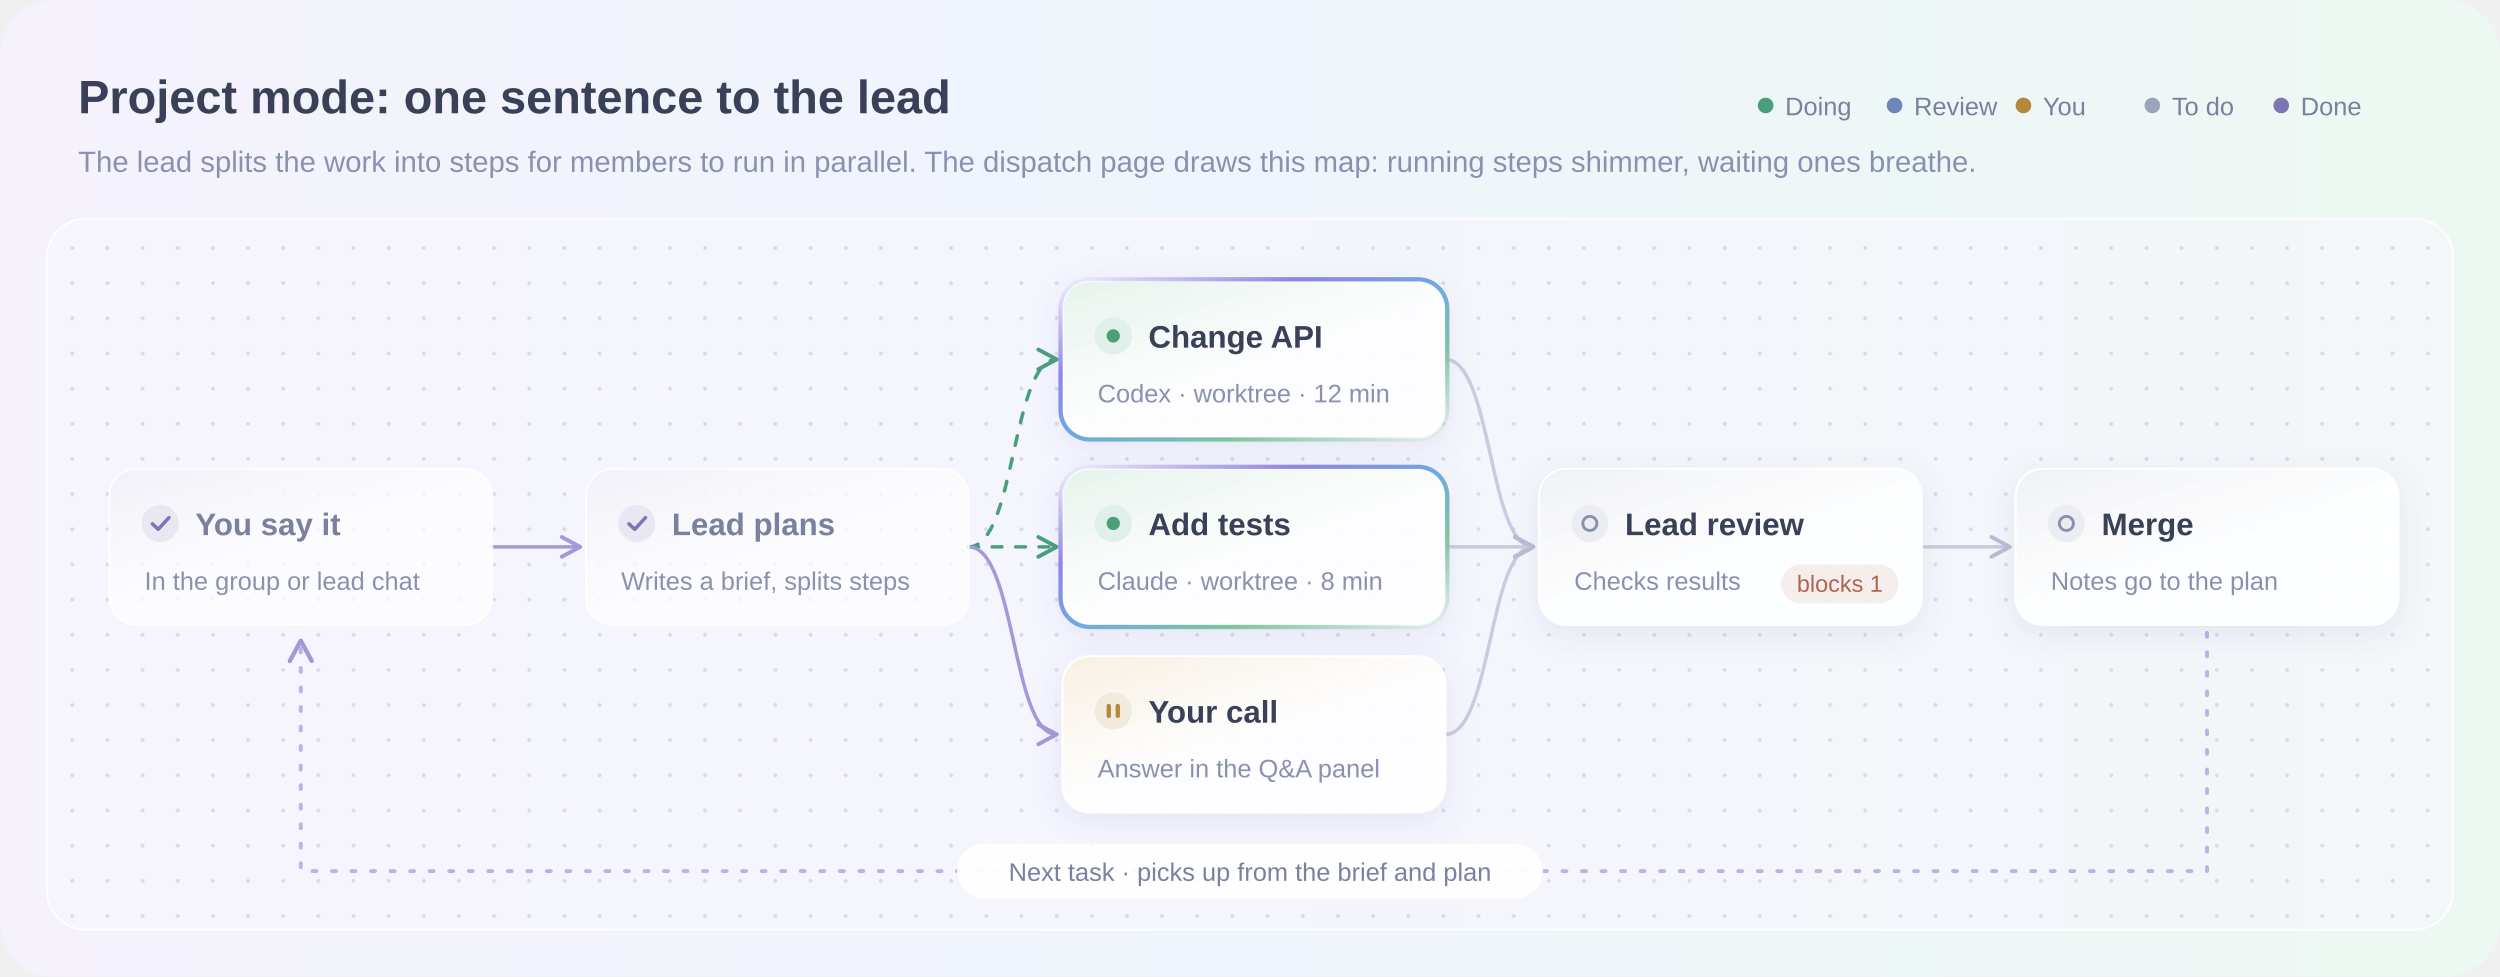
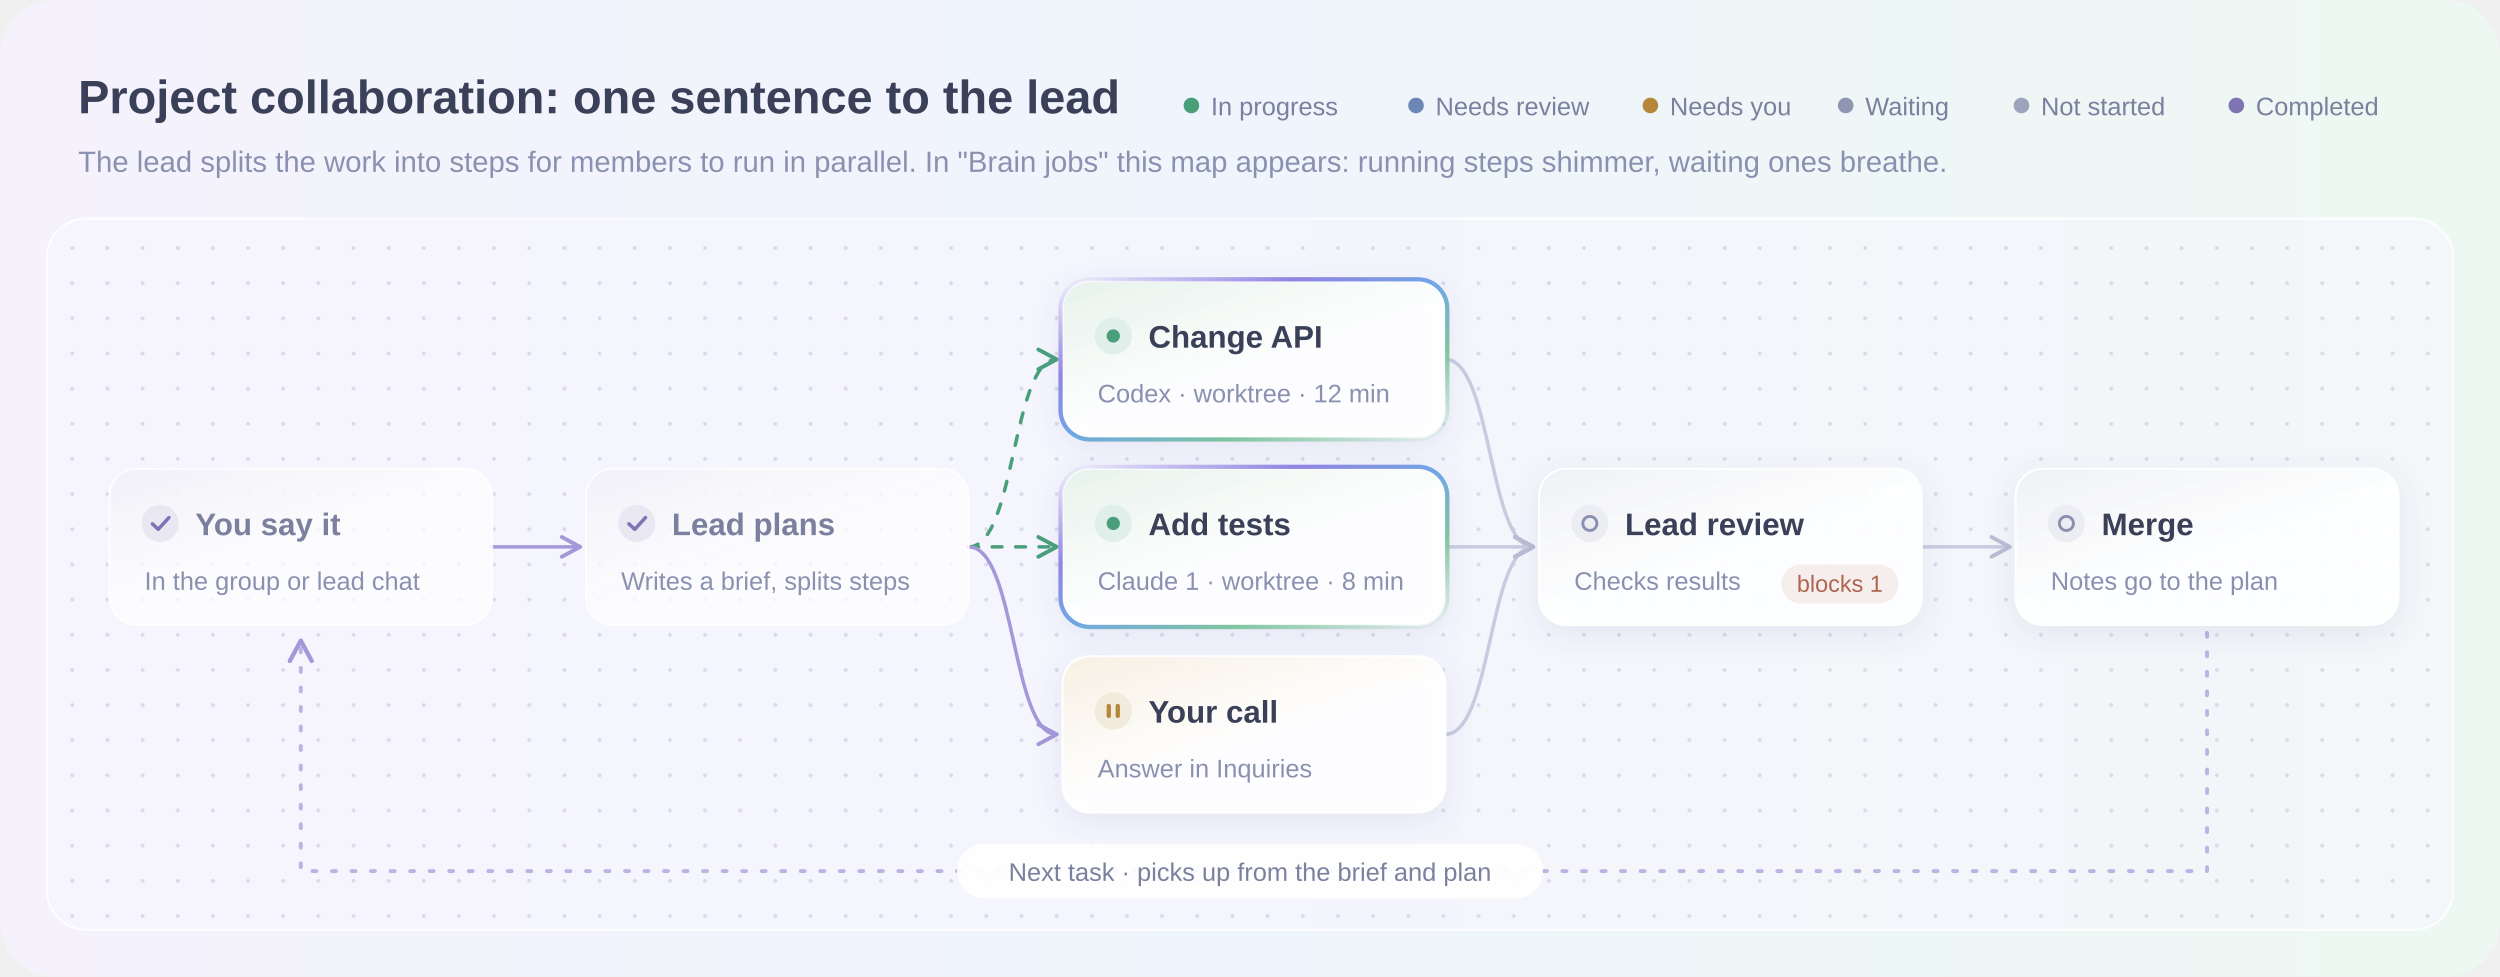
<svg xmlns="http://www.w3.org/2000/svg" viewBox="0 0 1280 500" width="1280" height="500" role="img" aria-label="Project flow: you say one sentence, the lead thinks it through, two members work in parallel, one step waits for you, then the lead reviews and merges, and the next task picks up from the brief and plan">
  <defs>
    <linearGradient id="bg" x1="0" y1="0" x2="1" y2="0">
      <stop offset="0" stop-color="#f5f2fc" />
      <stop offset=".5" stop-color="#eff5fc" />
      <stop offset="1" stop-color="#eef8f2" />
    </linearGradient>
    <pattern id="dots" width="18" height="18" patternUnits="userSpaceOnUse">
      <circle cx="1" cy="1" r="1" fill="#7f74b4" fill-opacity=".22" />
    </pattern>
    <filter id="card" x="-20%" y="-30%" width="140%" height="170%">
      <feDropShadow dx="0" dy="4" stdDeviation="7" flood-color="#606aa0" flood-opacity=".12" />
    </filter>
    <linearGradient id="t-done" x1="0" y1="0" x2=".8" y2="1">
      <stop offset="0" stop-color="#f1f0f7" />
      <stop offset=".58" stop-color="#fff" stop-opacity=".7" />
    </linearGradient>
    <linearGradient id="t-doing" x1="0" y1="0" x2=".8" y2="1">
      <stop offset="0" stop-color="#e6f2ec" />
      <stop offset=".58" stop-color="#fff" stop-opacity=".94" />
    </linearGradient>
    <linearGradient id="t-you" x1="0" y1="0" x2=".8" y2="1">
      <stop offset="0" stop-color="#f7f0e3" />
      <stop offset=".58" stop-color="#fff" stop-opacity=".94" />
    </linearGradient>
    <linearGradient id="t-todo" x1="0" y1="0" x2=".8" y2="1">
      <stop offset="0" stop-color="#f0f1f6" />
      <stop offset=".58" stop-color="#fff" stop-opacity=".94" />
    </linearGradient>
    <linearGradient id="spin" x1="0" y1="0" x2="1" y2="1">
      <stop offset="0" stop-color="#9384e2" stop-opacity="0" />
      <stop offset=".3" stop-color="#9384e2" />
      <stop offset=".5" stop-color="#6fa7e6" />
      <stop offset=".72" stop-color="#7fc4a0" />
      <stop offset="1" stop-color="#7fc4a0" stop-opacity="0" />
      <animateTransform attributeName="gradientTransform" type="rotate" from="0 .5 .5" to="360 .5 .5" dur="3.6s" repeatCount="indefinite" />
    </linearGradient>
    <marker id="a-gray" viewBox="0 0 10 10" refX="8" refY="5" markerWidth="8" markerHeight="8" orient="auto">
      <path d="M1.5 1.5 8 5 1.5 8.5" fill="none" stroke="#b9bcd2" stroke-width="1.4" stroke-linecap="round" stroke-linejoin="round" />
    </marker>
    <marker id="a-lilac" viewBox="0 0 10 10" refX="8" refY="5" markerWidth="8" markerHeight="8" orient="auto">
      <path d="M1.5 1.5 8 5 1.5 8.5" fill="none" stroke="#a598d8" stroke-width="1.4" stroke-linecap="round" stroke-linejoin="round" />
    </marker>
    <marker id="a-ok" viewBox="0 0 10 10" refX="8" refY="5" markerWidth="8" markerHeight="8" orient="auto">
      <path d="M1.5 1.5 8 5 1.5 8.5" fill="none" stroke="#4a9f7b" stroke-width="1.4" stroke-linecap="round" stroke-linejoin="round" />
    </marker>
    <style>
      text { font-family: 'Segoe UI', -apple-system, 'Helvetica Neue', Arial, sans-serif; }
      .h { font-size: 24px; font-weight: 700; fill: #394057; }
      .s { font-size: 15px; fill: #8a90b0; }
      .k { font-size: 13px; fill: #7a809e; }
      .t { font-size: 16px; font-weight: 700; fill: #394057; }
      .t.done { fill: #7a809e; }
      .f { font-size: 13px; fill: #8a90b0; }
      .e { fill: none; stroke-width: 1.8; stroke-linecap: round; }
    </style>
  </defs>
  <rect width="1280" height="500" rx="28" fill="url(#bg)" />
-   <text class="h" x="40" y="58">Project mode: one sentence to the lead</text>
-   <text class="s" x="40" y="88">The lead splits the work into steps for members to run in parallel. The dispatch page draws this map: running steps shimmer, waiting ones breathe.</text>
+   <text class="h" x="40" y="58">Project collaboration: one sentence to the lead</text>
+   <text class="s" x="40" y="88">The lead splits the work into steps for members to run in parallel. In "Brain jobs" this map appears: running steps shimmer, waiting ones breathe.</text>
  <g class="k">
-     <circle cx="904" cy="54" r="4" fill="#4a9f7b" />
-     <text x="914" y="59">Doing</text>
-     <circle cx="970" cy="54" r="4" fill="#6c86b6" />
-     <text x="980" y="59">Review</text>
-     <circle cx="1036" cy="54" r="4" fill="#b5873a" />
-     <text x="1046" y="59">You</text>
-     <circle cx="1102" cy="54" r="4" fill="#9ea3bd" />
-     <text x="1112" y="59">To do</text>
-     <circle cx="1168" cy="54" r="4" fill="#7f74b4" />
-     <text x="1178" y="59">Done</text>
+     <circle cx="610" cy="54" r="4" fill="#4a9f7b" />
+     <text x="620" y="59">In progress</text>
+     <circle cx="725" cy="54" r="4" fill="#6c86b6" />
+     <text x="735" y="59">Needs review</text>
+     <circle cx="845" cy="54" r="4" fill="#b5873a" />
+     <text x="855" y="59">Needs you</text>
+     <circle cx="945" cy="54" r="4" fill="#8f95b2" />
+     <text x="955" y="59">Waiting</text>
+     <circle cx="1035" cy="54" r="4" fill="#9ea3bd" />
+     <text x="1045" y="59">Not started</text>
+     <circle cx="1145" cy="54" r="4" fill="#7f74b4" />
+     <text x="1155" y="59">Completed</text>
  </g>
  <rect x="24" y="112" width="1232" height="364" rx="20" fill="#f7f6fd" fill-opacity=".55" stroke="#fff" stroke-opacity=".85" />
  <rect x="24" y="112" width="1232" height="364" rx="20" fill="url(#dots)" />
  <path class="e" d="M252 280H297" stroke="#a598d8" marker-end="url(#a-lilac)" />
  <path class="e" d="M496 280C520 280 518 184 541 184" stroke="#4a9f7b" stroke-dasharray="5 7" marker-end="url(#a-ok)">
    <animate attributeName="stroke-dashoffset" values="0;-12" dur="1.1s" repeatCount="indefinite" />
  </path>
  <path class="e" d="M496 280H541" stroke="#4a9f7b" stroke-dasharray="5 7" marker-end="url(#a-ok)">
    <animate attributeName="stroke-dashoffset" values="0;-12" dur="1.1s" repeatCount="indefinite" />
  </path>
  <path class="e" d="M496 280C520 280 518 376 541 376" stroke="#a598d8" marker-end="url(#a-lilac)" />
  <path class="e" d="M740 184C764 184 762 280 785 280" stroke="#c9cbe0" marker-end="url(#a-gray)" />
  <path class="e" d="M740 280H785" stroke="#c9cbe0" marker-end="url(#a-gray)" />
  <path class="e" d="M740 376C764 376 762 280 785 280" stroke="#c9cbe0" marker-end="url(#a-gray)" />
  <path class="e" d="M984 280H1029" stroke="#c9cbe0" marker-end="url(#a-gray)" />
  <path d="M1130 324V446H154V328" fill="none" stroke="#a598d8" stroke-opacity=".7" stroke-width="2" stroke-linecap="round" stroke-dasharray="2 8" marker-end="url(#a-lilac)">
    <animate attributeName="stroke-dashoffset" values="20;0" dur="1.2s" repeatCount="indefinite" />
  </path>
  <rect x="490" y="432" width="300" height="28" rx="14" fill="#fff" fill-opacity=".92" />
  <text class="k" x="640" y="451" text-anchor="middle">Next task · picks up from the brief and plan</text>
  <g transform="translate(56 240)">
    <rect width="196" height="80" rx="14" fill="url(#t-done)" stroke="#fff" stroke-opacity=".8" />
    <circle cx="26" cy="28" r="9.5" fill="#e9e7f2" />
    <path d="M22 28.2 25 31 30.5 25" fill="none" stroke="#7f74b4" stroke-width="1.8" stroke-linecap="round" stroke-linejoin="round" />
    <text class="t done" x="44" y="34">You say it</text>
    <text class="f" x="18" y="62">In the group or lead chat</text>
  </g>
  <g transform="translate(300 240)">
    <rect width="196" height="80" rx="14" fill="url(#t-done)" stroke="#fff" stroke-opacity=".8" />
    <circle cx="26" cy="28" r="9.5" fill="#e9e7f2" />
    <path d="M22 28.2 25 31 30.5 25" fill="none" stroke="#7f74b4" stroke-width="1.8" stroke-linecap="round" stroke-linejoin="round" />
    <text class="t done" x="44" y="34">Lead plans</text>
    <text class="f" x="18" y="62">Writes a brief, splits steps</text>
  </g>
  <g transform="translate(544 144)">
    <rect width="196" height="80" rx="14" fill="url(#t-doing)" stroke="#fff" filter="url(#card)" />
    <rect x="-1" y="-1" width="198" height="82" rx="15" fill="none" stroke="url(#spin)" stroke-width="2.2" />
    <circle cx="26" cy="28" r="9.5" fill="#e0efe9" />
    <circle cx="26" cy="28" r="3.4" fill="#4a9f7b" />
    <text class="t" x="44" y="34">Change API</text>
    <text class="f" x="18" y="62">Codex · worktree · 12 min</text>
  </g>
  <g transform="translate(544 240)">
    <rect width="196" height="80" rx="14" fill="url(#t-doing)" stroke="#fff" filter="url(#card)" />
    <rect x="-1" y="-1" width="198" height="82" rx="15" fill="none" stroke="url(#spin)" stroke-width="2.2" />
    <circle cx="26" cy="28" r="9.5" fill="#e0efe9" />
    <circle cx="26" cy="28" r="3.4" fill="#4a9f7b" />
    <text class="t" x="44" y="34">Add tests</text>
-     <text class="f" x="18" y="62">Claude · worktree · 8 min</text>
+     <text class="f" x="18" y="62">Claude 1 · worktree · 8 min</text>
  </g>
  <g transform="translate(544 336)">
    <rect width="196" height="80" rx="14" fill="none" stroke="#b5873a" stroke-width="10" stroke-opacity="0">
      <animate attributeName="stroke-opacity" values="0;.15;0" dur="2.6s" repeatCount="indefinite" />
    </rect>
    <rect width="196" height="80" rx="14" fill="url(#t-you)" stroke="#fff" filter="url(#card)" />
    <circle cx="26" cy="28" r="9.5" fill="#f2ebdd" />
    <rect x="22.6" y="24.4" width="2.2" height="7.2" rx="1" fill="#b5873a" />
    <rect x="27.2" y="24.4" width="2.2" height="7.2" rx="1" fill="#b5873a" />
    <text class="t" x="44" y="34">Your call</text>
-     <text class="f" x="18" y="62">Answer in the Q&amp;A panel</text>
+     <text class="f" x="18" y="62">Answer in Inquiries</text>
  </g>
  <g transform="translate(788 240)">
    <rect width="196" height="80" rx="14" fill="url(#t-todo)" stroke="#fff" filter="url(#card)" />
    <circle cx="26" cy="28" r="9.5" fill="#ecedf3" />
    <circle cx="26" cy="28" r="3.6" fill="none" stroke="#8a90b0" stroke-width="1.5" />
    <text class="t" x="44" y="34">Lead review</text>
    <text class="f" x="18" y="62">Checks results</text>
    <rect x="124" y="49" width="60" height="20" rx="10" fill="#b0634f" fill-opacity=".1" />
    <text x="154" y="63" text-anchor="middle" font-size="12" fill="#b0634f">blocks 1</text>
  </g>
  <g transform="translate(1032 240)">
    <rect width="196" height="80" rx="14" fill="url(#t-todo)" stroke="#fff" filter="url(#card)" />
    <circle cx="26" cy="28" r="9.5" fill="#ecedf3" />
    <circle cx="26" cy="28" r="3.6" fill="none" stroke="#8a90b0" stroke-width="1.5" />
    <text class="t" x="44" y="34">Merge</text>
    <text class="f" x="18" y="62">Notes go to the plan</text>
  </g>
</svg>
